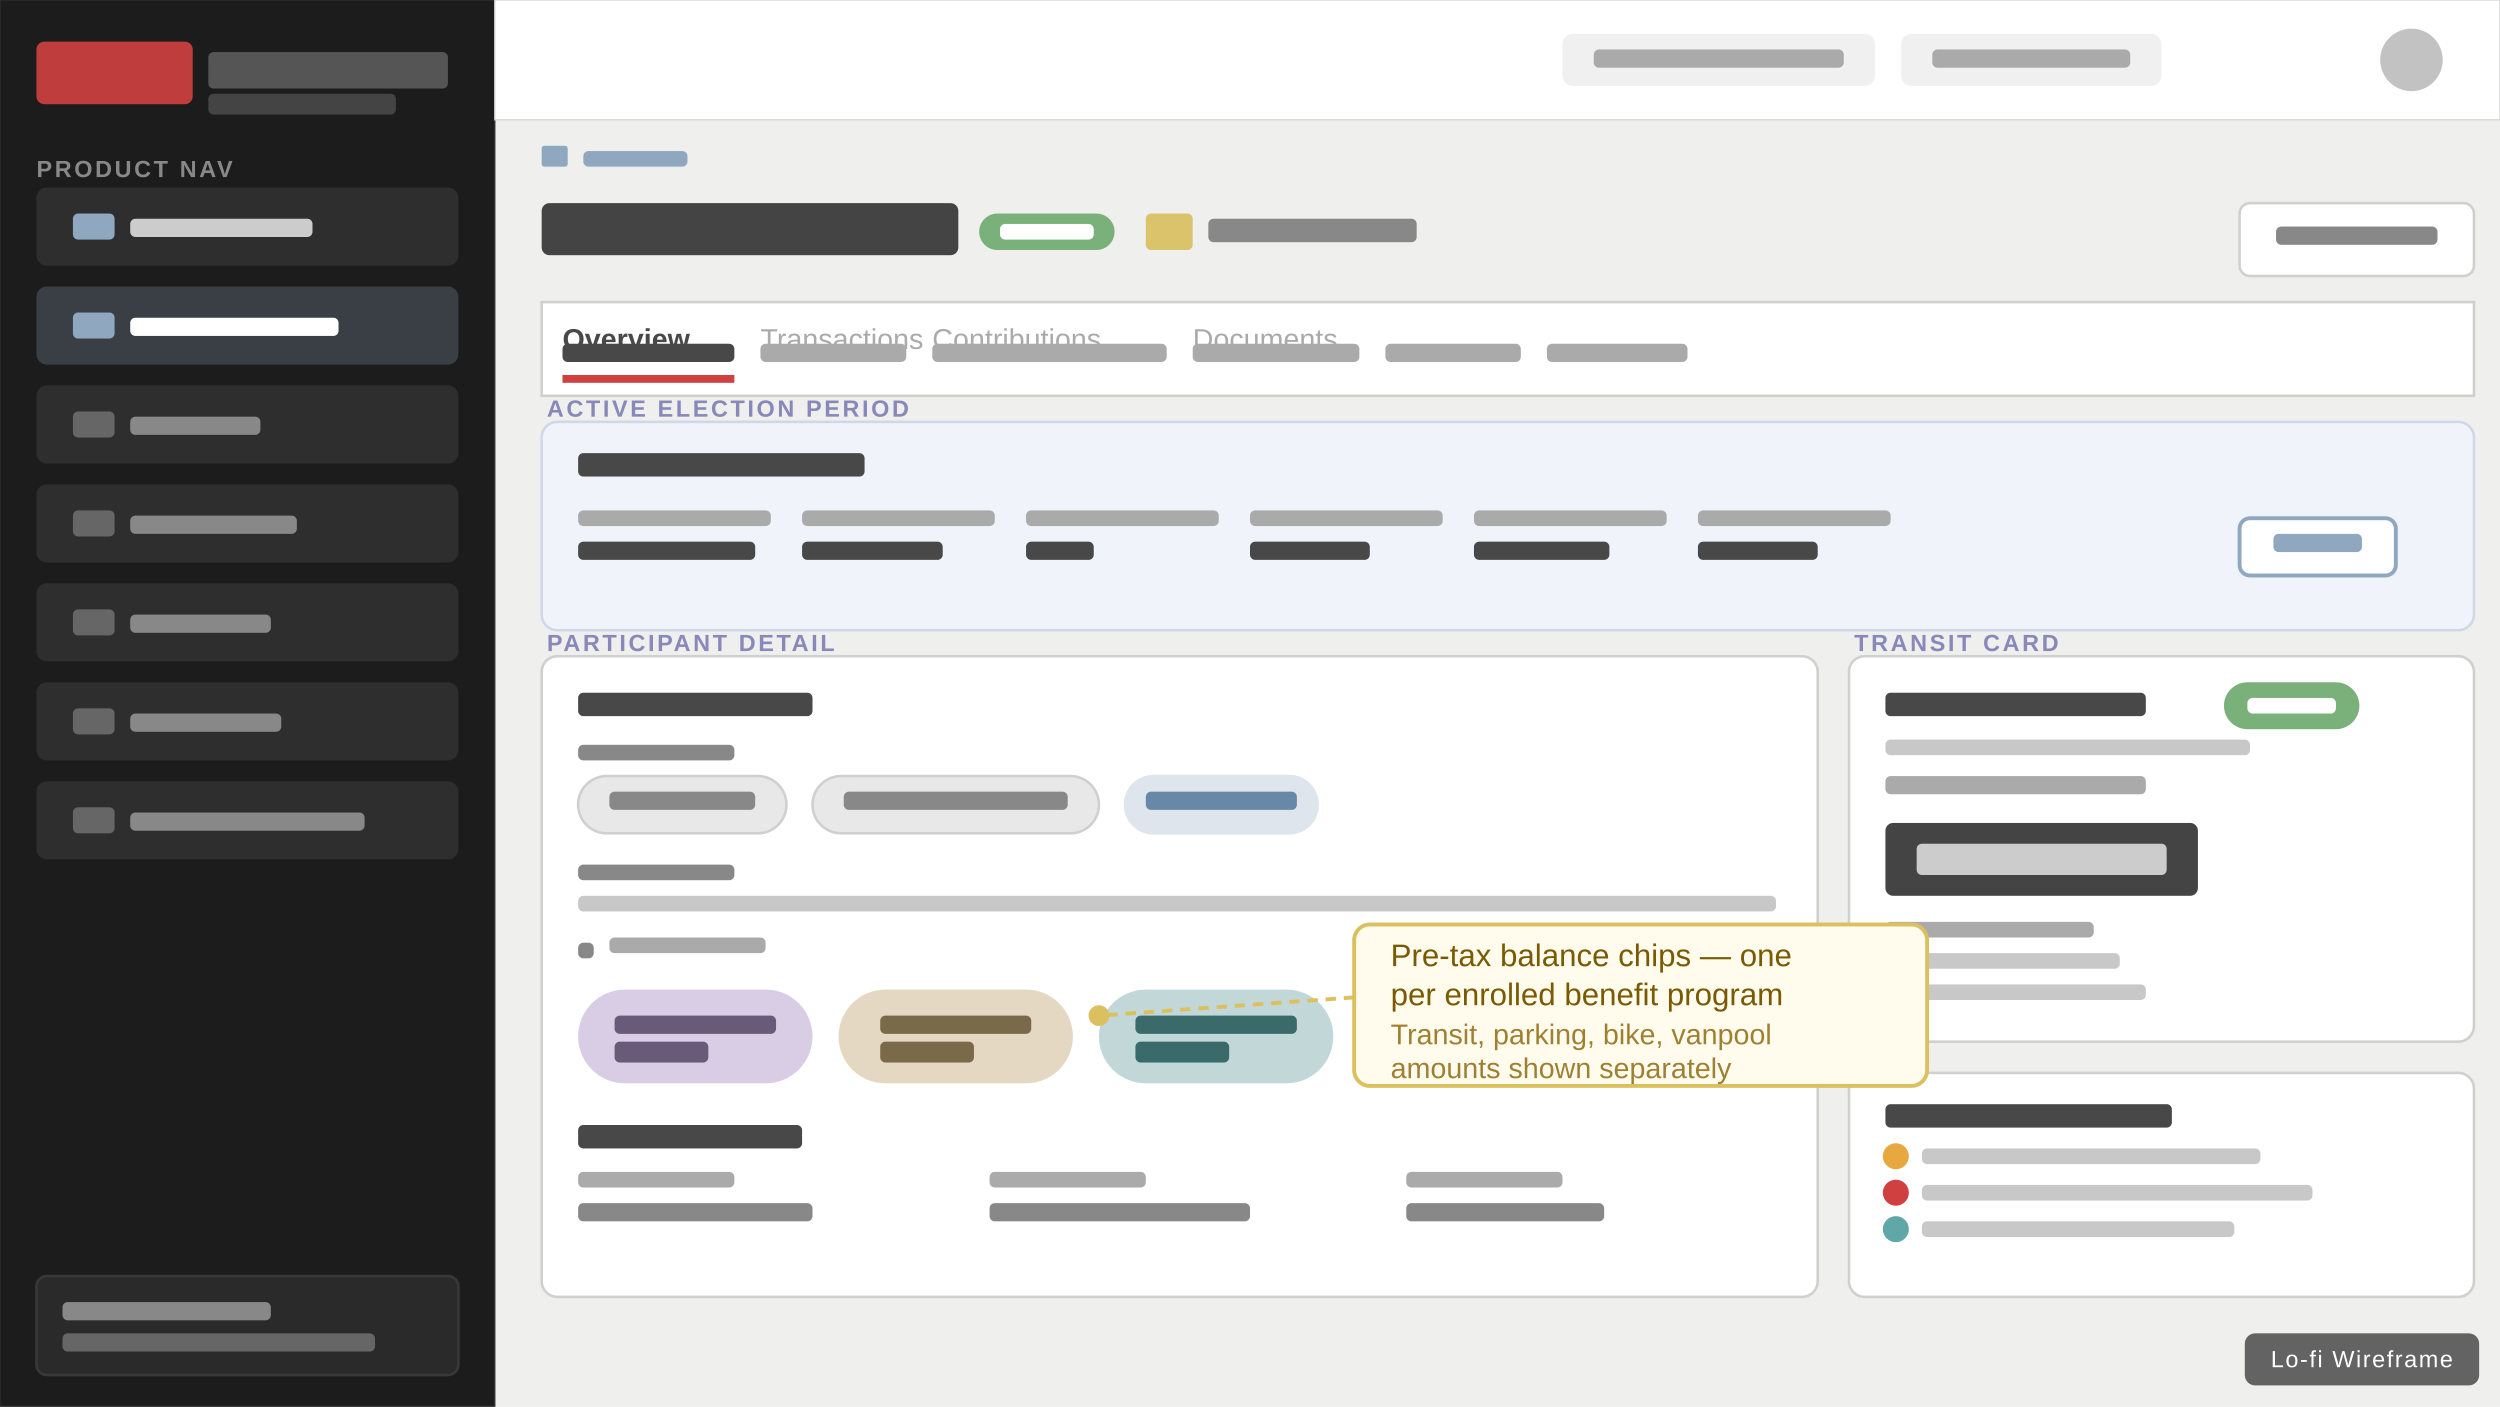
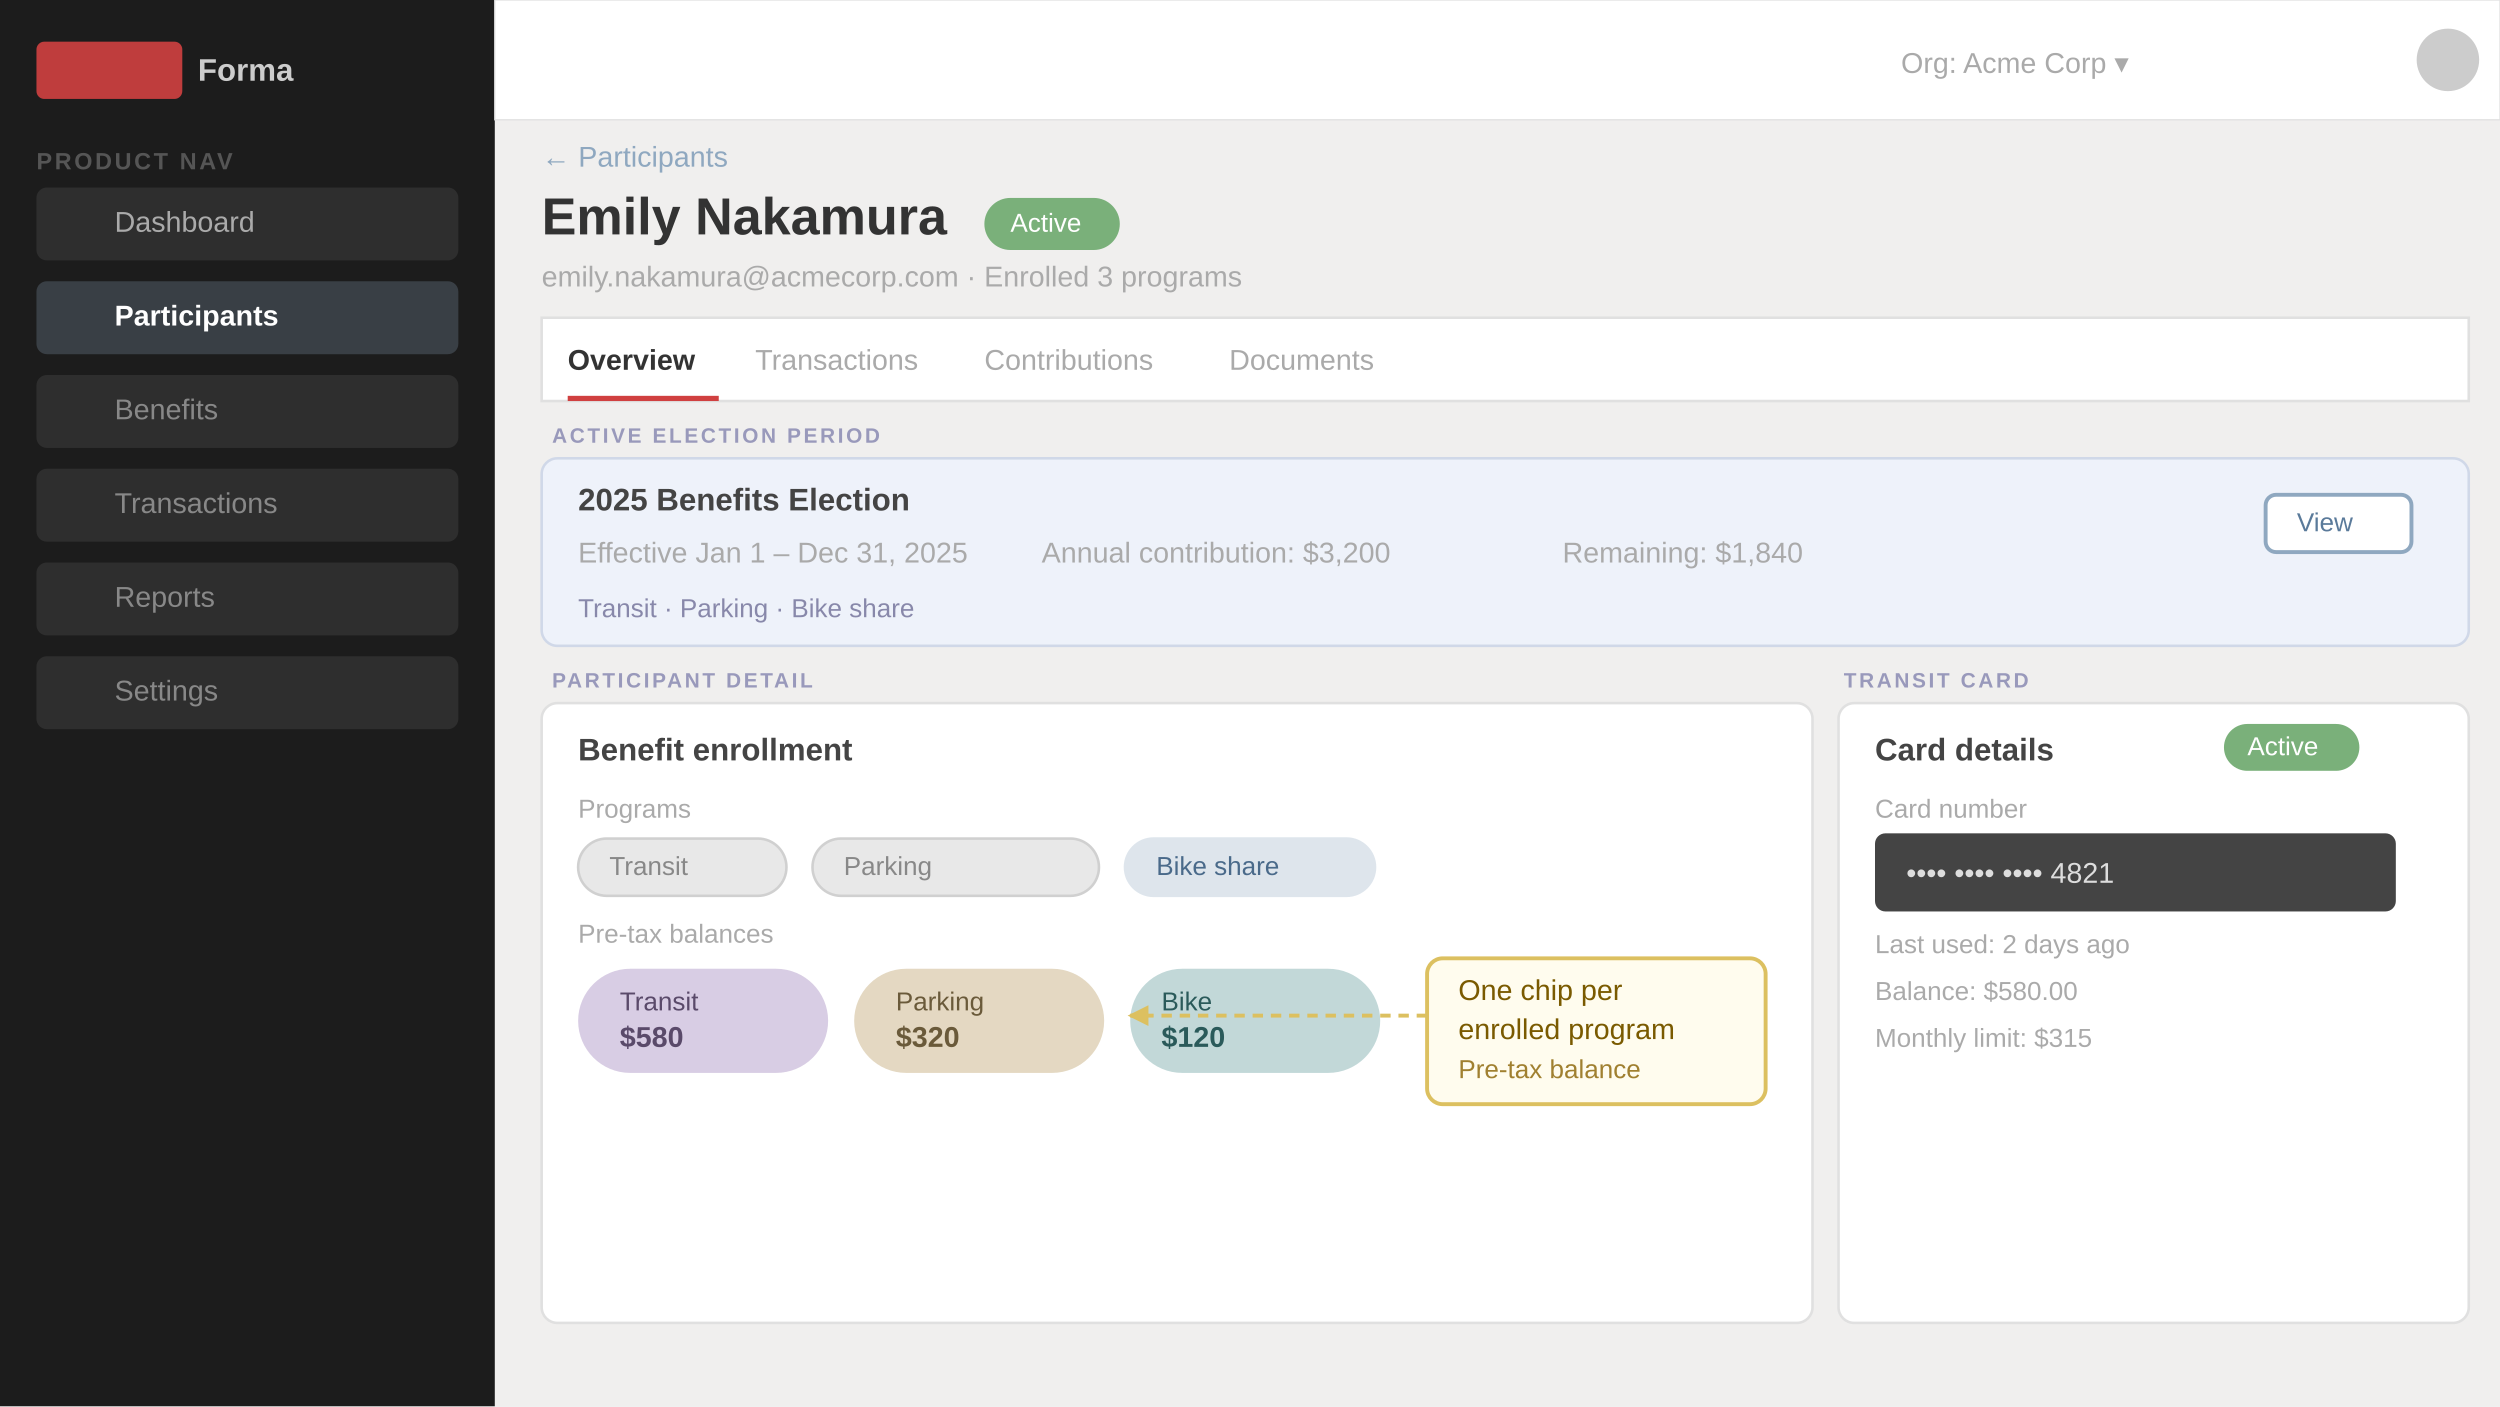
<svg xmlns="http://www.w3.org/2000/svg" viewBox="0 0 960 540">
-   <rect width="960" height="540" fill="#EFEFEE" />
-   <rect x="0" y="0" width="190" height="540" fill="#1C1C1C" stroke="#2E2E2E" stroke-width="0.5" />
-   <rect x="14" y="16" width="60" height="24" rx="3" fill="#D04040" opacity="0.9" />
-   <rect x="80" y="20" width="92" height="14" rx="2" fill="#555" />
-   <rect x="80" y="36" width="72" height="8" rx="2" fill="#444" />
-   <rect x="14" y="72" width="162" height="30" rx="4" fill="#2E2E2E" />
-   <rect x="28" y="82" width="16" height="10" rx="2" fill="#8FA8C0" />
-   <rect x="50" y="84" width="70" height="7" rx="2" fill="#CCCCCC" />
-   <rect x="14" y="110" width="162" height="30" rx="4" fill="#8FA8C0" opacity="0.25" />
-   <rect x="28" y="120" width="16" height="10" rx="2" fill="#8FA8C0" />
-   <rect x="50" y="122" width="80" height="7" rx="2" fill="#FFFFFF" />
-   <rect x="14" y="148" width="162" height="30" rx="4" fill="#2E2E2E" />
-   <rect x="28" y="158" width="16" height="10" rx="2" fill="#666" />
-   <rect x="50" y="160" width="50" height="7" rx="2" fill="#888" />
-   <rect x="14" y="186" width="162" height="30" rx="4" fill="#2E2E2E" />
-   <rect x="28" y="196" width="16" height="10" rx="2" fill="#666" />
-   <rect x="50" y="198" width="64" height="7" rx="2" fill="#888" />
-   <rect x="14" y="224" width="162" height="30" rx="4" fill="#2E2E2E" />
-   <rect x="28" y="234" width="16" height="10" rx="2" fill="#666" />
-   <rect x="50" y="236" width="54" height="7" rx="2" fill="#888" />
-   <rect x="14" y="262" width="162" height="30" rx="4" fill="#2E2E2E" />
-   <rect x="28" y="272" width="16" height="10" rx="2" fill="#666" />
-   <rect x="50" y="274" width="58" height="7" rx="2" fill="#888" />
-   <rect x="14" y="300" width="162" height="30" rx="4" fill="#2E2E2E" />
-   <rect x="28" y="310" width="16" height="10" rx="2" fill="#666" />
-   <rect x="50" y="312" width="90" height="7" rx="2" fill="#888" />
-   <rect x="14" y="490" width="162" height="38" rx="4" fill="#2A2A2A" stroke="#383838" stroke-width="1" />
-   <rect x="24" y="500" width="80" height="7" rx="2" fill="#888" />
-   <rect x="24" y="512" width="120" height="7" rx="2" fill="#666" />
-   <rect x="190" y="0" width="770" height="46" fill="#FFF" stroke="#D4D4D4" stroke-width="0.5" />
-   <rect x="600" y="13" width="120" height="20" rx="4" fill="#F0F0F0" />
-   <rect x="612" y="19" width="96" height="7" rx="2" fill="#AAAAAA" />
-   <rect x="730" y="13" width="100" height="20" rx="4" fill="#F0F0F0" />
-   <rect x="742" y="19" width="76" height="7" rx="2" fill="#AAAAAA" />
-   <circle cx="926" cy="23" r="12" fill="#C2C2C2" />
-   <rect x="208" y="56" width="10" height="8" rx="1" fill="#8FA8C0" />
-   <rect x="224" y="58" width="40" height="6" rx="2" fill="#8FA8C0" />
-   <rect x="208" y="78" width="160" height="20" rx="3" fill="#444" />
-   <rect x="376" y="82" width="52" height="14" rx="7" fill="#7AB07A" />
-   <rect x="384" y="86" width="36" height="6" rx="2" fill="#FFF" />
-   <rect x="440" y="82" width="18" height="14" rx="2" fill="#D4B84A" opacity="0.8" />
-   <rect x="464" y="84" width="80" height="9" rx="2" fill="#888" />
-   <rect x="860" y="78" width="90" height="28" rx="4" fill="#FFF" stroke="#D0D0D0" stroke-width="1" />
-   <rect x="874" y="87" width="62" height="7" rx="2" fill="#888" />
-   <rect x="208" y="116" width="742" height="36" fill="#FFF" stroke="#D0D0D0" stroke-width="1" />
-   <rect x="216" y="124" width="66" height="20" rx="0" fill="none" />
-   <rect x="216" y="132" width="66" height="7" rx="2" fill="#484848" />
-   <rect x="216" y="144" width="66" height="3" fill="#D04040" />
-   <rect x="292" y="132" width="56" height="7" rx="2" fill="#AAAAAA" />
-   <rect x="358" y="132" width="90" height="7" rx="2" fill="#AAAAAA" />
-   <rect x="458" y="132" width="64" height="7" rx="2" fill="#AAAAAA" />
-   <rect x="532" y="132" width="52" height="7" rx="2" fill="#AAAAAA" />
-   <rect x="594" y="132" width="54" height="7" rx="2" fill="#AAAAAA" />
-   <rect x="208" y="162" width="742" height="80" rx="6" fill="#F0F4FA" stroke="#D0D8E8" stroke-width="1" />
-   <rect x="222" y="174" width="110" height="9" rx="2" fill="#484848" />
-   <rect x="222" y="196" width="74" height="6" rx="2" fill="#AAAAAA" />
-   <rect x="308" y="196" width="74" height="6" rx="2" fill="#AAAAAA" />
-   <rect x="394" y="196" width="74" height="6" rx="2" fill="#AAAAAA" />
-   <rect x="480" y="196" width="74" height="6" rx="2" fill="#AAAAAA" />
-   <rect x="566" y="196" width="74" height="6" rx="2" fill="#AAAAAA" />
-   <rect x="652" y="196" width="74" height="6" rx="2" fill="#AAAAAA" />
-   <rect x="222" y="208" width="68" height="7" rx="2" fill="#484848" />
-   <rect x="308" y="208" width="54" height="7" rx="2" fill="#484848" />
-   <rect x="394" y="208" width="26" height="7" rx="2" fill="#484848" />
-   <rect x="480" y="208" width="46" height="7" rx="2" fill="#484848" />
-   <rect x="566" y="208" width="52" height="7" rx="2" fill="#484848" />
-   <rect x="652" y="208" width="46" height="7" rx="2" fill="#484848" />
-   <rect x="860" y="199" width="60" height="22" rx="4" fill="#FFF" stroke="#8FA8C0" stroke-width="1.5" />
-   <rect x="873" y="205" width="34" height="7" rx="2" fill="#8FA8C0" />
-   <rect x="208" y="252" width="490" height="246" rx="6" fill="#FFF" stroke="#D0D0D0" stroke-width="1" />
-   <rect x="222" y="266" width="90" height="9" rx="2" fill="#484848" />
-   <rect x="222" y="286" width="60" height="6" rx="2" fill="#888" />
-   <rect x="222" y="298" width="80" height="22" rx="11" fill="#E8E8E8" stroke="#D0D0D0" stroke-width="1" />
-   <rect x="234" y="304" width="56" height="7" rx="2" fill="#888" />
-   <rect x="312" y="298" width="110" height="22" rx="11" fill="#E8E8E8" stroke="#D0D0D0" stroke-width="1" />
-   <rect x="324" y="304" width="86" height="7" rx="2" fill="#888" />
-   <rect x="432" y="298" width="74" height="22" rx="11" fill="#8FA8C0" opacity="0.3" stroke="#8FA8C0" stroke-width="1" />
-   <rect x="440" y="304" width="58" height="7" rx="2" fill="#6888A8" />
-   <rect x="222" y="332" width="60" height="6" rx="2" fill="#888" />
-   <rect x="222" y="344" width="460" height="6" rx="2" fill="#C8C8C8" />
-   <rect x="222" y="362" width="6" height="6" rx="2" fill="#888" />
-   <rect x="234" y="360" width="60" height="6" rx="2" fill="#AAAAAA" />
-   <rect x="222" y="380" width="90" height="36" rx="18" fill="#C8B8D8" opacity="0.7" />
-   <rect x="236" y="390" width="62" height="7" rx="2" fill="#6A5A7A" />
-   <rect x="236" y="400" width="36" height="8" rx="2" fill="#6A5A7A" />
-   <rect x="322" y="380" width="90" height="36" rx="18" fill="#D8C8A8" opacity="0.7" />
-   <rect x="338" y="390" width="58" height="7" rx="2" fill="#7A6A4A" />
-   <rect x="338" y="400" width="36" height="8" rx="2" fill="#7A6A4A" />
-   <rect x="422" y="380" width="90" height="36" rx="18" fill="#A8C8C8" opacity="0.7" />
-   <rect x="436" y="390" width="62" height="7" rx="2" fill="#3A6A6A" />
-   <rect x="436" y="400" width="36" height="8" rx="2" fill="#3A6A6A" />
-   <rect x="522" y="380" width="90" height="36" rx="18" fill="#A8B8D8" opacity="0.7" />
-   <rect x="536" y="390" width="62" height="7" rx="2" fill="#3A4A7A" />
-   <rect x="536" y="400" width="36" height="8" rx="2" fill="#3A4A7A" />
-   <rect x="222" y="432" width="86" height="9" rx="2" fill="#484848" />
-   <rect x="222" y="450" width="60" height="6" rx="2" fill="#AAAAAA" />
-   <rect x="380" y="450" width="60" height="6" rx="2" fill="#AAAAAA" />
-   <rect x="540" y="450" width="60" height="6" rx="2" fill="#AAAAAA" />
-   <rect x="222" y="462" width="90" height="7" rx="2" fill="#888" />
-   <rect x="380" y="462" width="100" height="7" rx="2" fill="#888" />
-   <rect x="540" y="462" width="76" height="7" rx="2" fill="#888" />
-   <rect x="710" y="252" width="240" height="148" rx="6" fill="#FFF" stroke="#D0D0D0" stroke-width="1" />
-   <rect x="724" y="266" width="100" height="9" rx="2" fill="#484848" />
-   <rect x="854" y="262" width="52" height="18" rx="9" fill="#7AB07A" />
-   <rect x="863" y="268" width="34" height="6" rx="2" fill="#FFF" />
-   <rect x="724" y="284" width="140" height="6" rx="2" fill="#C8C8C8" />
-   <rect x="724" y="298" width="100" height="7" rx="2" fill="#AAAAAA" />
-   <rect x="724" y="316" width="120" height="28" rx="3" fill="#444" />
-   <rect x="736" y="324" width="96" height="12" rx="2" fill="#CCC" />
-   <rect x="724" y="354" width="80" height="6" rx="2" fill="#AAAAAA" />
-   <rect x="724" y="366" width="90" height="6" rx="2" fill="#C8C8C8" />
-   <rect x="724" y="378" width="100" height="6" rx="2" fill="#C8C8C8" />
-   <rect x="710" y="412" width="240" height="86" rx="6" fill="#FFF" stroke="#D0D0D0" stroke-width="1" />
-   <rect x="724" y="424" width="110" height="9" rx="2" fill="#484848" />
-   <circle cx="728" cy="444" r="5" fill="#E8A840" />
-   <rect x="738" y="441" width="130" height="6" rx="2" fill="#C8C8C8" />
-   <circle cx="728" cy="458" r="5" fill="#D04040" />
-   <rect x="738" y="455" width="150" height="6" rx="2" fill="#C8C8C8" />
-   <circle cx="728" cy="472" r="5" fill="#60A8A8" />
-   <rect x="738" y="469" width="120" height="6" rx="2" fill="#C8C8C8" />
-   <rect x="862" y="512" width="90" height="20" rx="4" fill="#404040" opacity="0.8" />
-   <text x="872" y="525" font-family="Arial, sans-serif" font-size="9" fill="#FFF" letter-spacing="0.6">Lo-fi Wireframe</text>
-   <text x="14" y="68" font-family="Arial, sans-serif" font-size="9" font-weight="700" fill="#888" letter-spacing="1.0">PRODUCT NAV</text>
-   <text x="210" y="160" font-family="Arial, sans-serif" font-size="9" font-weight="700" fill="#8888BB" letter-spacing="1.0">ACTIVE ELECTION PERIOD</text>
-   <text x="210" y="250" font-family="Arial, sans-serif" font-size="9" font-weight="700" fill="#8888BB" letter-spacing="1.0">PARTICIPANT DETAIL</text>
-   <text x="712" y="250" font-family="Arial, sans-serif" font-size="9" font-weight="700" fill="#8888BB" letter-spacing="1.0">TRANSIT CARD</text>
-   <rect x="520" y="355" width="220" height="62" rx="6" fill="#FFFCEE" stroke="#DCC060" stroke-width="1.5" />
-   <text x="534" y="371" font-family="Arial, sans-serif" font-size="12" fill="#7A5A00">Pre-tax balance chips — one</text>
-   <text x="534" y="386" font-family="Arial, sans-serif" font-size="12" fill="#7A5A00">per enrolled benefit program</text>
-   <text x="534" y="401" font-family="Arial, sans-serif" font-size="11" fill="#A08030">Transit, parking, bike, vanpool</text>
-   <text x="534" y="414" font-family="Arial, sans-serif" font-size="11" fill="#A08030">amounts shown separately</text>
-   <line x1="520" y1="383" x2="422" y2="390" stroke="#DCC060" stroke-width="1.5" stroke-dasharray="4,3" />
-   <circle cx="422" cy="390" r="4" fill="#DCC060" />
-   <text x="216" y="134" font-family="Arial, sans-serif" font-size="11" fill="#484848" font-weight="600">Overview</text>
-   <text x="292" y="134" font-family="Arial, sans-serif" font-size="11" fill="#AAAAAA">Transactions</text>
-   <text x="358" y="134" font-family="Arial, sans-serif" font-size="11" fill="#AAAAAA">Contributions</text>
-   <text x="458" y="134" font-family="Arial, sans-serif" font-size="11" fill="#AAAAAA">Documents</text>
+   <defs>
+     <marker id="tip" markerWidth="8" markerHeight="8" refX="7" refY="4" orient="auto" markerUnits="userSpaceOnUse">
+       <path d="M0,0 L0,8 L8,4 z" fill="#DCC060" />
+     </marker>
+   </defs>
+   <rect width="960" height="540" fill="#F0EFEE" />
+   <rect x="0" y="0" width="190" height="540" fill="#1C1C1C" />
+   <rect x="14" y="16" width="56" height="22" rx="3" fill="#D04040" opacity="0.9" />
+   <text x="76" y="31" font-family="Arial, sans-serif" font-size="12" font-weight="700" fill="#CCCCCC">Forma</text>
+   <text x="14" y="65" font-family="Arial, sans-serif" font-size="9" font-weight="700" fill="#555" letter-spacing="1">PRODUCT NAV</text>
+   <rect x="14" y="72" width="162" height="28" rx="4" fill="#2E2E2E" />
+   <text x="44" y="89" font-family="Arial, sans-serif" font-size="11" fill="#AAAAAA">Dashboard</text>
+   <rect x="14" y="108" width="162" height="28" rx="4" fill="#8FA8C0" opacity="0.25" />
+   <text x="44" y="125" font-family="Arial, sans-serif" font-size="11" font-weight="600" fill="#FFF">Participants</text>
+   <rect x="14" y="144" width="162" height="28" rx="4" fill="#2E2E2E" />
+   <text x="44" y="161" font-family="Arial, sans-serif" font-size="11" fill="#888">Benefits</text>
+   <rect x="14" y="180" width="162" height="28" rx="4" fill="#2E2E2E" />
+   <text x="44" y="197" font-family="Arial, sans-serif" font-size="11" fill="#888">Transactions</text>
+   <rect x="14" y="216" width="162" height="28" rx="4" fill="#2E2E2E" />
+   <text x="44" y="233" font-family="Arial, sans-serif" font-size="11" fill="#888">Reports</text>
+   <rect x="14" y="252" width="162" height="28" rx="4" fill="#2E2E2E" />
+   <text x="44" y="269" font-family="Arial, sans-serif" font-size="11" fill="#888">Settings</text>
+   <rect x="190" y="0" width="770" height="46" fill="#FFF" stroke="#E0E0E0" stroke-width="0.5" />
+   <text x="730" y="28" font-family="Arial, sans-serif" font-size="11" fill="#AAAAAA">Org: Acme Corp  ▾</text>
+   <circle cx="940" cy="23" r="12" fill="#CCCCCC" />
+   <text x="208" y="64" font-family="Arial, sans-serif" font-size="11" fill="#8FA8C0">← Participants</text>
+   <text x="208" y="90" font-family="Arial, sans-serif" font-size="20" font-weight="700" fill="#333">Emily Nakamura</text>
+   <rect x="378" y="76" width="52" height="20" rx="10" fill="#7AB07A" />
+   <text x="388" y="89" font-family="Arial, sans-serif" font-size="10" fill="#FFF">Active</text>
+   <text x="208" y="110" font-family="Arial, sans-serif" font-size="11" fill="#AAAAAA">emily.nakamura@acmecorp.com · Enrolled 3 programs</text>
+   <rect x="208" y="122" width="740" height="32" fill="#FFF" stroke="#E0E0E0" stroke-width="1" />
+   <text x="218" y="142" font-family="Arial, sans-serif" font-size="11" font-weight="600" fill="#333">Overview</text>
+   <rect x="218" y="152" width="58" height="2" fill="#D04040" />
+   <text x="290" y="142" font-family="Arial, sans-serif" font-size="11" fill="#AAAAAA">Transactions</text>
+   <text x="378" y="142" font-family="Arial, sans-serif" font-size="11" fill="#AAAAAA">Contributions</text>
+   <text x="472" y="142" font-family="Arial, sans-serif" font-size="11" fill="#AAAAAA">Documents</text>
+   <text x="212" y="170" font-family="Arial, sans-serif" font-size="8" font-weight="700" fill="#9999BB" letter-spacing="1">ACTIVE ELECTION PERIOD</text>
+   <rect x="208" y="176" width="740" height="72" rx="6" fill="#EEF2FA" stroke="#D0D8E8" stroke-width="1" />
+   <text x="222" y="196" font-family="Arial, sans-serif" font-size="12" font-weight="700" fill="#444">2025 Benefits Election</text>
+   <text x="222" y="216" font-family="Arial, sans-serif" font-size="11" fill="#AAAAAA">Effective Jan 1 – Dec 31, 2025</text>
+   <text x="400" y="216" font-family="Arial, sans-serif" font-size="11" fill="#AAAAAA">Annual contribution: $3,200</text>
+   <text x="600" y="216" font-family="Arial, sans-serif" font-size="11" fill="#AAAAAA">Remaining: $1,840</text>
+   <rect x="870" y="190" width="56" height="22" rx="4" fill="#FFF" stroke="#8FA8C0" stroke-width="1.5" />
+   <text x="882" y="204" font-family="Arial, sans-serif" font-size="10" fill="#5A7A9A">View</text>
+   <text x="222" y="237" font-family="Arial, sans-serif" font-size="10" fill="#8888AA">Transit · Parking · Bike share</text>
+   <text x="212" y="264" font-family="Arial, sans-serif" font-size="8" font-weight="700" fill="#9999BB" letter-spacing="1">PARTICIPANT DETAIL</text>
+   <rect x="208" y="270" width="488" height="238" rx="6" fill="#FFF" stroke="#E0E0E0" stroke-width="1" />
+   <text x="222" y="292" font-family="Arial, sans-serif" font-size="12" font-weight="700" fill="#444">Benefit enrollment</text>
+   <text x="222" y="314" font-family="Arial, sans-serif" font-size="10" fill="#AAAAAA">Programs</text>
+   <rect x="222" y="322" width="80" height="22" rx="11" fill="#E8E8E8" stroke="#D0D0D0" stroke-width="1" />
+   <text x="234" y="336" font-family="Arial, sans-serif" font-size="10" fill="#888">Transit</text>
+   <rect x="312" y="322" width="110" height="22" rx="11" fill="#E8E8E8" stroke="#D0D0D0" stroke-width="1" />
+   <text x="324" y="336" font-family="Arial, sans-serif" font-size="10" fill="#888">Parking</text>
+   <rect x="432" y="322" width="96" height="22" rx="11" fill="#8FA8C0" opacity="0.3" stroke="#8FA8C0" stroke-width="1" />
+   <text x="444" y="336" font-family="Arial, sans-serif" font-size="10" fill="#4A6A8A">Bike share</text>
+   <text x="222" y="362" font-family="Arial, sans-serif" font-size="10" fill="#AAAAAA">Pre-tax balances</text>
+   <rect x="222" y="372" width="96" height="40" rx="20" fill="#C8B8D8" opacity="0.7" />
+   <text x="238" y="388" font-family="Arial, sans-serif" font-size="10" fill="#5A4A6A">Transit</text>
+   <text x="238" y="402" font-family="Arial, sans-serif" font-size="11" font-weight="700" fill="#5A4A6A">$580</text>
+   <rect x="328" y="372" width="96" height="40" rx="20" fill="#D8C8A8" opacity="0.7" />
+   <text x="344" y="388" font-family="Arial, sans-serif" font-size="10" fill="#6A5A3A">Parking</text>
+   <text x="344" y="402" font-family="Arial, sans-serif" font-size="11" font-weight="700" fill="#6A5A3A">$320</text>
+   <rect x="434" y="372" width="96" height="40" rx="20" fill="#A8C8C8" opacity="0.7" />
+   <text x="446" y="388" font-family="Arial, sans-serif" font-size="10" fill="#2A5A5A">Bike</text>
+   <text x="446" y="402" font-family="Arial, sans-serif" font-size="11" font-weight="700" fill="#2A5A5A">$120</text>
+   <rect x="548" y="368" width="130" height="56" rx="6" fill="#FFFCEE" stroke="#DCC060" stroke-width="1.5" />
+   <text x="560" y="384" font-family="Arial, sans-serif" font-size="11" fill="#7A5A00">One chip per</text>
+   <text x="560" y="399" font-family="Arial, sans-serif" font-size="11" fill="#7A5A00">enrolled program</text>
+   <text x="560" y="414" font-family="Arial, sans-serif" font-size="10" fill="#A08030">Pre-tax balance</text>
+   <line x1="548" y1="390" x2="434" y2="390" stroke="#DCC060" stroke-width="1.5" stroke-dasharray="4,3" marker-end="url(#tip)" />
+   <text x="708" y="264" font-family="Arial, sans-serif" font-size="8" font-weight="700" fill="#9999BB" letter-spacing="1">TRANSIT CARD</text>
+   <rect x="706" y="270" width="242" height="238" rx="6" fill="#FFF" stroke="#E0E0E0" stroke-width="1" />
+   <text x="720" y="292" font-family="Arial, sans-serif" font-size="12" font-weight="700" fill="#444">Card details</text>
+   <rect x="854" y="278" width="52" height="18" rx="9" fill="#7AB07A" />
+   <text x="863" y="290" font-family="Arial, sans-serif" font-size="10" fill="#FFF">Active</text>
+   <text x="720" y="314" font-family="Arial, sans-serif" font-size="10" fill="#AAAAAA">Card number</text>
+   <rect x="720" y="320" width="200" height="30" rx="4" fill="#444" />
+   <text x="732" y="339" font-family="Arial, sans-serif" font-size="11" fill="#DDDDDD">•••• •••• •••• 4821</text>
+   <text x="720" y="366" font-family="Arial, sans-serif" font-size="10" fill="#AAAAAA">Last used: 2 days ago</text>
+   <text x="720" y="384" font-family="Arial, sans-serif" font-size="10" fill="#AAAAAA">Balance: $580.00</text>
+   <text x="720" y="402" font-family="Arial, sans-serif" font-size="10" fill="#AAAAAA">Monthly limit: $315</text>
</svg>
